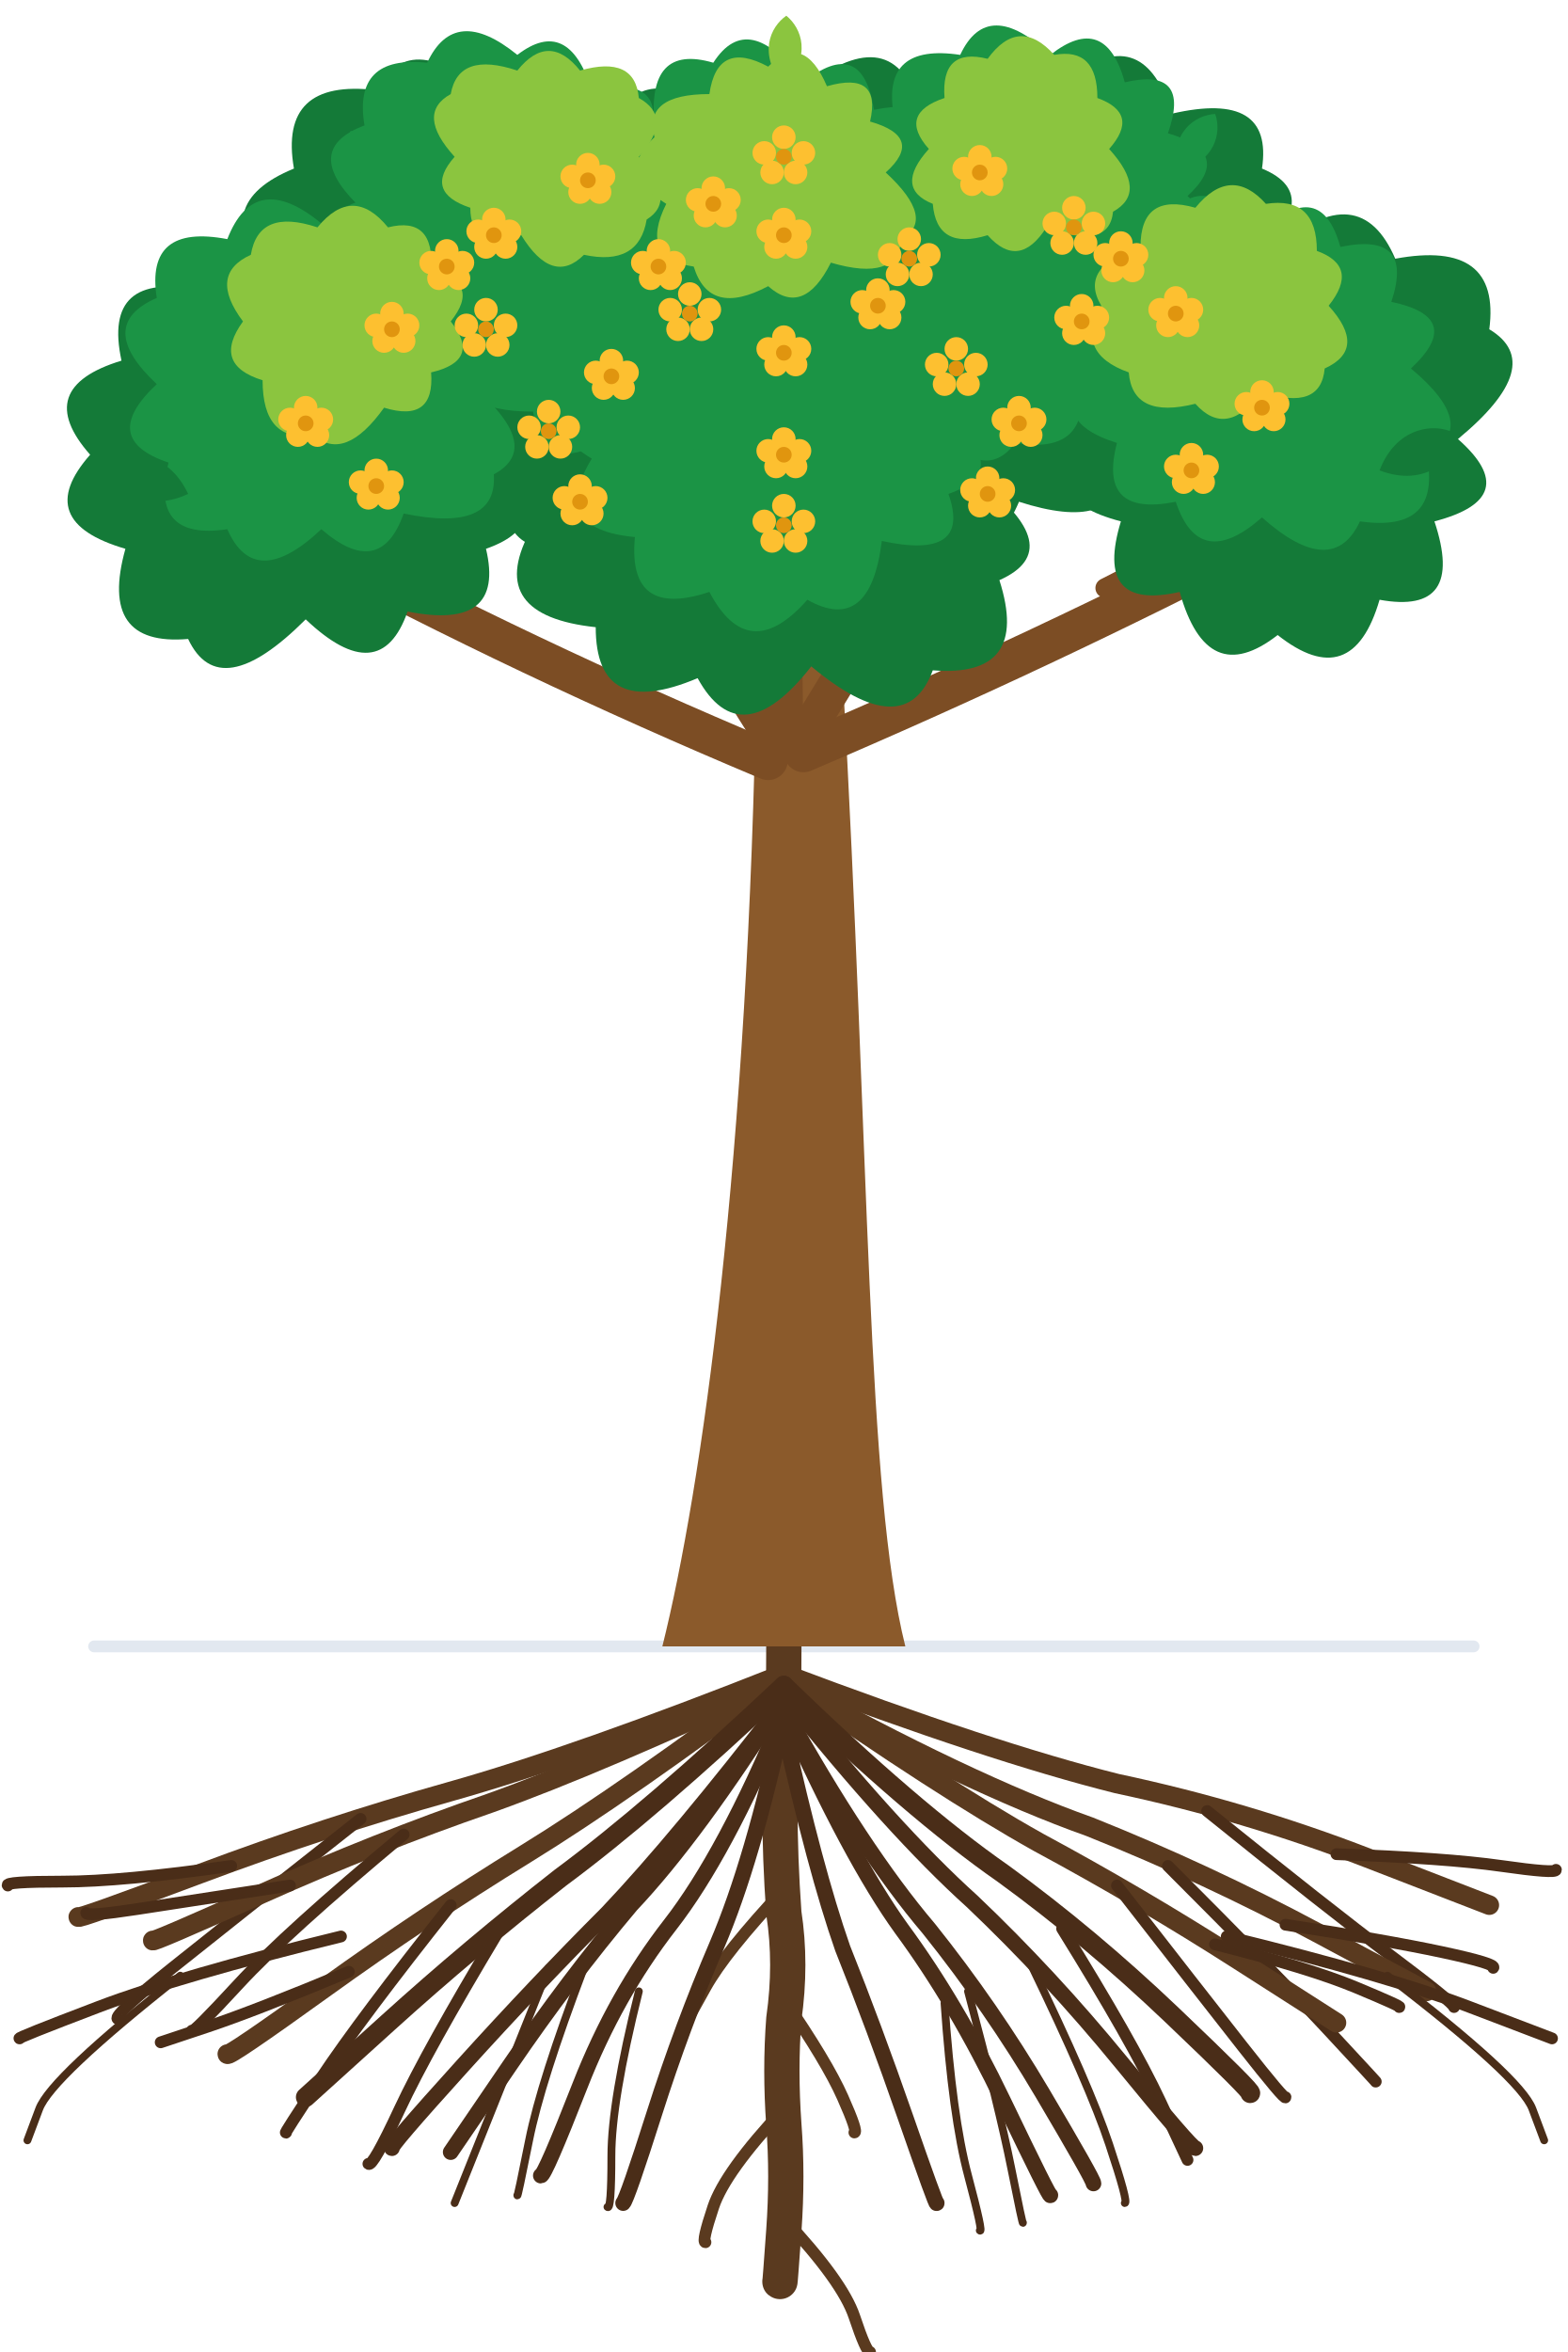
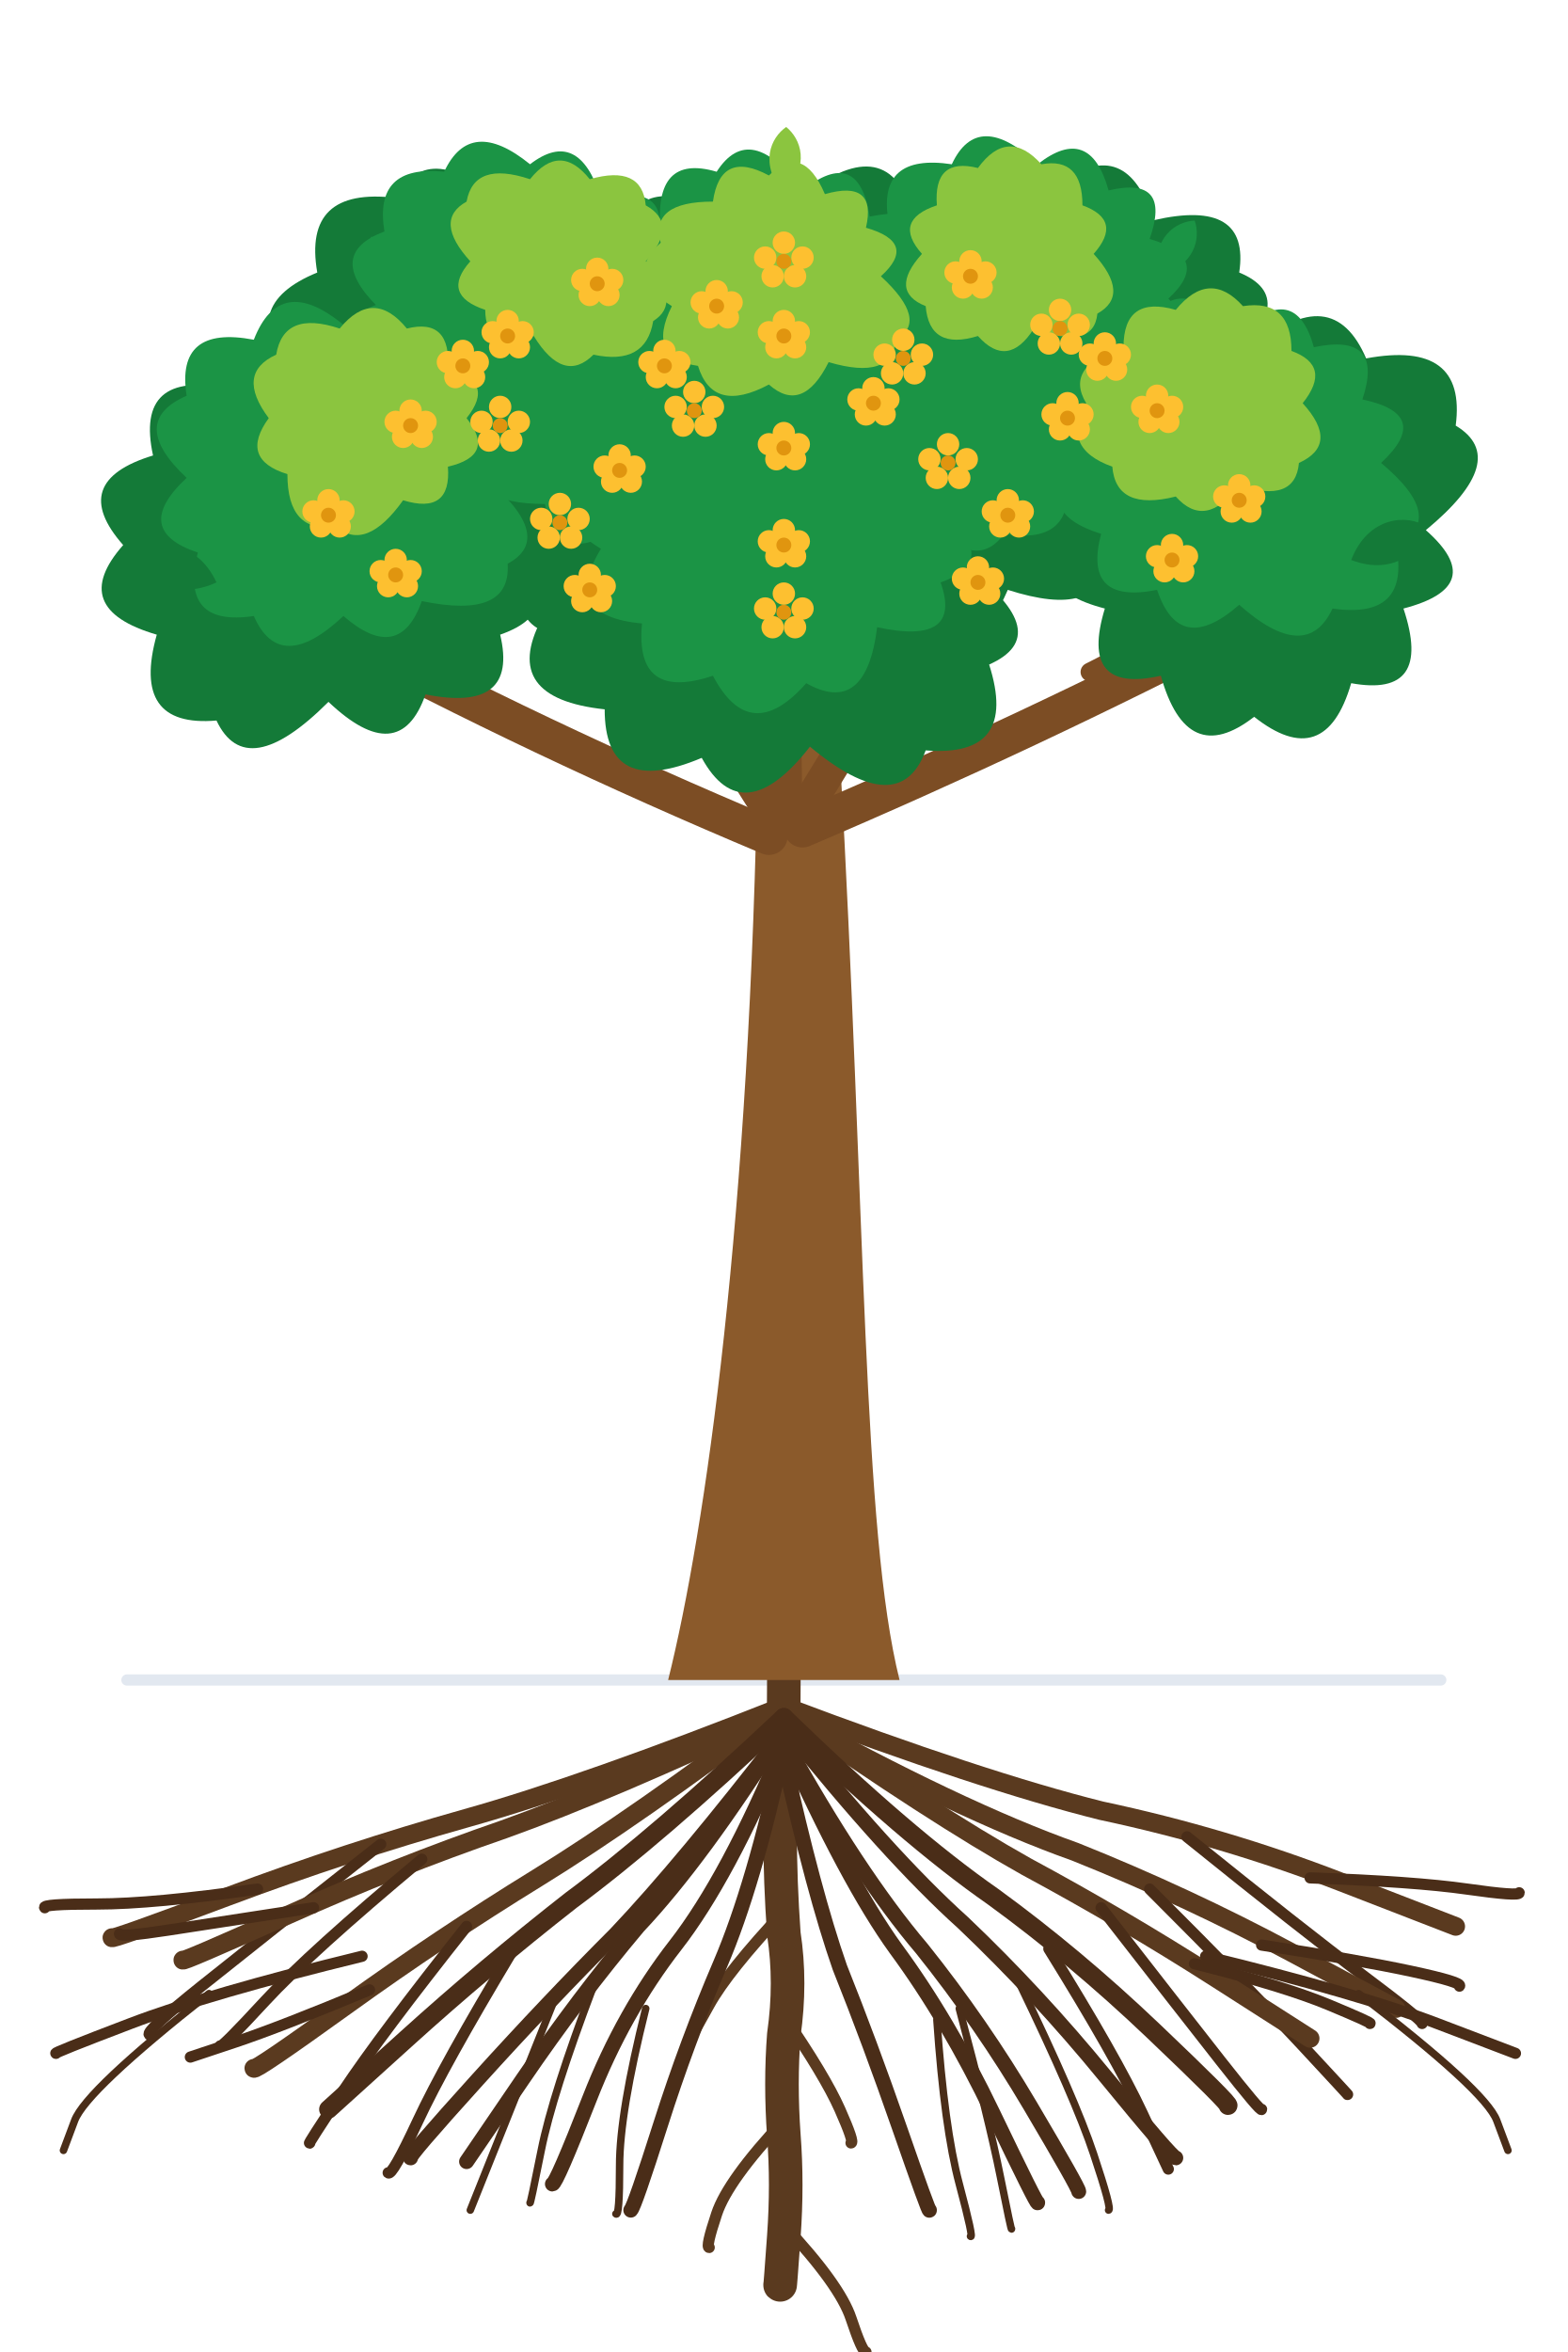
- <svg xmlns="http://www.w3.org/2000/svg" viewBox="0 0 400 600" width="400" height="600">
+ <svg xmlns="http://www.w3.org/2000/svg" viewBox="0 -30 400 630" width="400" height="600">
  <g id="ground">
    <line x1="24" y1="420" x2="376" y2="420" stroke="#e2e8f0" stroke-width="3" stroke-linecap="round" />
  </g>
  <g id="roots">
    <path id="root-tap" class="root" d="M 200 420 Q 200 447 199 461 Q 199 474 200 488 Q 202 501 200 515 Q 199 528 200 542 Q 201 555 200 569 T 199 582" fill="none" stroke="#5a3a1f" stroke-width="9" stroke-linecap="round" stroke-linejoin="round" />
    <path id="root-tap-sub-1" class="root" d="M 200 482 Q 185 498 180 507 T 175 516" fill="none" stroke="#5a3a1f" stroke-width="3" stroke-linecap="round" stroke-linejoin="round" />
    <path id="root-tap-sub-2" class="root" d="M 200 510 Q 211 526 215 535 T 218 544" fill="none" stroke="#5a3a1f" stroke-width="3" stroke-linecap="round" stroke-linejoin="round" />
    <path id="root-tap-sub-3" class="root" d="M 200 538 Q 185 554 182 563 T 180 572" fill="none" stroke="#5a3a1f" stroke-width="3" stroke-linecap="round" stroke-linejoin="round" />
    <path id="root-tap-sub-4" class="root" d="M 200 566 Q 215 582 218 591 T 222 600" fill="none" stroke="#5a3a1f" stroke-width="3" stroke-linecap="round" stroke-linejoin="round" />
    <path id="root-lat-1" class="root" d="M 200 427 Q 147 448 115 457 Q 83 466 51 478 T 20 489" fill="none" stroke="#5a3a1f" stroke-width="5" stroke-linecap="round" stroke-linejoin="round" />
    <path id="root-lat-1-sub-1" class="root" d="M 92 464 Q 59 490 44 502 T 30 515" fill="none" stroke="#4a2d18" stroke-width="3" stroke-linecap="round" stroke-linejoin="round" />
    <path id="root-lat-1-sub-2" class="root" d="M 59 476 Q 31 480 16 480 T 2 481" fill="none" stroke="#4a2d18" stroke-width="3" stroke-linecap="round" stroke-linejoin="round" />
    <path id="root-lat-2" class="root" d="M 200 427 Q 253 447 285 455 Q 318 462 349 474 T 380 486" fill="none" stroke="#5a3a1f" stroke-width="5" stroke-linecap="round" stroke-linejoin="round" />
    <path id="root-lat-2-sub-1" class="root" d="M 308 462 Q 339 487 355 499 T 371 512" fill="none" stroke="#4a2d18" stroke-width="3" stroke-linecap="round" stroke-linejoin="round" />
    <path id="root-lat-2-sub-2" class="root" d="M 341 473 Q 369 474 383 476 T 397 477" fill="none" stroke="#4a2d18" stroke-width="3" stroke-linecap="round" stroke-linejoin="round" />
    <path id="root-lat-3" class="root" d="M 200 428 Q 153 450 125 460 Q 96 470 67 483 T 39 495" fill="none" stroke="#5a3a1f" stroke-width="5" stroke-linecap="round" stroke-linejoin="round" />
    <path id="root-lat-3-sub-1" class="root" d="M 103 468 Q 73 493 61 506 T 49 518" fill="none" stroke="#4a2d18" stroke-width="3" stroke-linecap="round" stroke-linejoin="round" />
    <path id="root-lat-3-sub-2" class="root" d="M 74 481 Q 48 485 35 487 T 22 488" fill="none" stroke="#4a2d18" stroke-width="3" stroke-linecap="round" stroke-linejoin="round" />
    <path id="root-lat-4" class="root" d="M 200 429 Q 247 455 278 466 Q 308 478 336 493 T 364 508" fill="none" stroke="#5a3a1f" stroke-width="5" stroke-linecap="round" stroke-linejoin="round" />
    <path id="root-lat-4-sub-1" class="root" d="M 298 476 Q 326 504 339 518 T 351 531" fill="none" stroke="#4a2d18" stroke-width="3" stroke-linecap="round" stroke-linejoin="round" />
    <path id="root-lat-4-sub-2" class="root" d="M 328 491 Q 354 495 368 498 T 381 502" fill="none" stroke="#4a2d18" stroke-width="3" stroke-linecap="round" stroke-linejoin="round" />
    <path id="root-lat-5" class="root" d="M 200 427 Q 160 457 134 473 Q 108 489 83 507 T 58 524" fill="none" stroke="#5a3a1f" stroke-width="5" stroke-linecap="round" stroke-linejoin="round" />
    <path id="root-lat-5-sub-1" class="root" d="M 115 486 Q 92 515 82 530 T 73 544" fill="none" stroke="#4a2d18" stroke-width="3" stroke-linecap="round" stroke-linejoin="round" />
    <path id="root-lat-5-sub-2" class="root" d="M 89 503 Q 65 513 53 517 T 41 521" fill="none" stroke="#4a2d18" stroke-width="3" stroke-linecap="round" stroke-linejoin="round" />
    <path id="root-lat-6" class="root" d="M 200 428 Q 240 456 265 470 Q 291 484 316 500 T 341 516" fill="none" stroke="#5a3a1f" stroke-width="5" stroke-linecap="round" stroke-linejoin="round" />
    <path id="root-lat-6-sub-1" class="root" d="M 285 481 Q 306 508 317 522 T 328 535" fill="none" stroke="#4a2d18" stroke-width="3" stroke-linecap="round" stroke-linejoin="round" />
    <path id="root-lat-6-sub-2" class="root" d="M 310 496 Q 334 502 346 507 T 357 512" fill="none" stroke="#4a2d18" stroke-width="3" stroke-linecap="round" stroke-linejoin="round" />
    <path id="root-lat-7" class="root" d="M 200 430 Q 166 462 143 479 Q 120 497 99 516 T 78 535" fill="none" stroke="#4a2d18" stroke-width="5" stroke-linecap="round" stroke-linejoin="round" />
    <path id="root-lat-7-sub-1" class="root" d="M 127 493 Q 109 523 102 538 T 94 552" fill="none" stroke="#4a2d18" stroke-width="3" stroke-linecap="round" stroke-linejoin="round" />
    <path id="root-lat-8" class="root" d="M 200 430 Q 233 462 256 478 Q 278 494 299 514 T 319 534" fill="none" stroke="#4a2d18" stroke-width="5" stroke-linecap="round" stroke-linejoin="round" />
    <path id="root-lat-8-sub-1" class="root" d="M 271 492 Q 289 521 296 536 T 303 551" fill="none" stroke="#4a2d18" stroke-width="3" stroke-linecap="round" stroke-linejoin="round" />
    <path id="root-lat-9" class="root" d="M 200 434 Q 173 469 155 488 Q 137 506 118 527 T 100 548" fill="none" stroke="#4a2d18" stroke-width="4" stroke-linecap="round" stroke-linejoin="round" />
    <path id="root-lat-9-sub-1" class="root" d="M 140 502 Q 128 532 122 547 T 116 562" fill="none" stroke="#4a2d18" stroke-width="2" stroke-linecap="round" stroke-linejoin="round" />
    <path id="root-lat-10" class="root" d="M 200 432 Q 228 467 248 485 Q 268 504 286 526 T 305 548" fill="none" stroke="#4a2d18" stroke-width="4" stroke-linecap="round" stroke-linejoin="round" />
    <path id="root-lat-10-sub-1" class="root" d="M 263 501 Q 278 532 283 547 T 287 562" fill="none" stroke="#4a2d18" stroke-width="2" stroke-linecap="round" stroke-linejoin="round" />
    <path id="root-lat-11" class="root" d="M 200 433 Q 178 468 161 486 Q 145 505 130 527 T 115 549" fill="none" stroke="#4a2d18" stroke-width="4" stroke-linecap="round" stroke-linejoin="round" />
    <path id="root-lat-11-sub-1" class="root" d="M 149 502 Q 138 531 135 546 T 132 560" fill="none" stroke="#4a2d18" stroke-width="2" stroke-linecap="round" stroke-linejoin="round" />
    <path id="root-lat-12" class="root" d="M 200 436 Q 220 472 237 492 Q 253 512 266 534 T 279 557" fill="none" stroke="#4a2d18" stroke-width="4" stroke-linecap="round" stroke-linejoin="round" />
    <path id="root-lat-12-sub-1" class="root" d="M 247 508 Q 255 538 258 553 T 261 567" fill="none" stroke="#4a2d18" stroke-width="2" stroke-linecap="round" stroke-linejoin="round" />
    <path id="root-lat-13" class="root" d="M 200 437 Q 185 473 171 491 Q 157 509 148 532 T 138 555" fill="none" stroke="#4a2d18" stroke-width="4" stroke-linecap="round" stroke-linejoin="round" />
    <path id="root-lat-13-sub-1" class="root" d="M 163 508 Q 156 536 156 550 T 155 563" fill="none" stroke="#4a2d18" stroke-width="2" stroke-linecap="round" stroke-linejoin="round" />
    <path id="root-lat-14" class="root" d="M 200 436 Q 217 474 230 492 Q 244 511 256 536 T 268 560" fill="none" stroke="#4a2d18" stroke-width="4" stroke-linecap="round" stroke-linejoin="round" />
    <path id="root-lat-14-sub-1" class="root" d="M 241 511 Q 243 540 247 555 T 250 569" fill="none" stroke="#4a2d18" stroke-width="2" stroke-linecap="round" stroke-linejoin="round" />
    <path id="root-lat-15" class="root" d="M 200 438 Q 192 475 183 496 Q 174 517 167 539 T 159 562" fill="none" stroke="#4a2d18" stroke-width="4" stroke-linecap="round" stroke-linejoin="round" />
    <path id="root-lat-16" class="root" d="M 200 441 Q 208 477 215 497 Q 223 517 231 540 T 239 562" fill="none" stroke="#4a2d18" stroke-width="4" stroke-linecap="round" stroke-linejoin="round" />
    <path id="root-spread-1" class="root" d="M 87 494 Q 46 504 25 512 T 5 520" fill="none" stroke="#4a2d18" stroke-width="3" stroke-linecap="round" stroke-linejoin="round" />
    <path id="root-spread-1-sub-1" class="root" d="M 46 504 Q 13 530 10 538 T 7 546" fill="none" stroke="#4a2d18" stroke-width="2" stroke-linecap="round" stroke-linejoin="round" />
    <path id="root-spread-2" class="root" d="M 313 494 Q 354 504 375 512 T 396 520" fill="none" stroke="#4a2d18" stroke-width="3" stroke-linecap="round" stroke-linejoin="round" />
    <path id="root-spread-2-sub-1" class="root" d="M 354 504 Q 388 530 391 538 T 394 546" fill="none" stroke="#4a2d18" stroke-width="2" stroke-linecap="round" stroke-linejoin="round" />
  </g>
  <g id="trunk">
    <path id="trunk-main" class="trunk" d="M 169 420 C 179 380, 191 296, 193 172 Q 204 160, 215 172 C 222 296, 221 380, 231 420 Z" fill="#8b5a2b" />
  </g>
  <g id="branches">
    <path id="branch-1" class="branch" d="M 196 194 Q 134 168 78 138" fill="none" stroke="#7c4d24" stroke-width="10" stroke-linecap="round" />
    <path id="branch-2" class="branch" d="M 205 192 Q 266 166 324 136" fill="none" stroke="#7c4d24" stroke-width="10" stroke-linecap="round" />
    <path id="branch-3" class="branch" d="M 198 190 Q 156 124 130 72" fill="none" stroke="#7c4d24" stroke-width="9" stroke-linecap="round" />
    <path id="branch-4" class="branch" d="M 205 188 Q 246 122 272 70" fill="none" stroke="#7c4d24" stroke-width="9" stroke-linecap="round" />
    <path id="branch-5" class="branch" d="M 201 190 Q 200 122 200 58" fill="none" stroke="#7c4d24" stroke-width="8" stroke-linecap="round" />
    <path id="branch-3-twig" class="branch" d="M 146 108 Q 126 86 114 62" fill="none" stroke="#7c4d24" stroke-width="5" stroke-linecap="round" />
    <path id="branch-4-twig" class="branch" d="M 256 106 Q 278 84 290 62" fill="none" stroke="#7c4d24" stroke-width="5" stroke-linecap="round" />
    <path id="branch-1-twig" class="branch" d="M 120 152 Q 96 140 76 124" fill="none" stroke="#7c4d24" stroke-width="5" stroke-linecap="round" />
    <path id="branch-2-twig" class="branch" d="M 282 150 Q 306 138 326 122" fill="none" stroke="#7c4d24" stroke-width="5" stroke-linecap="round" />
  </g>
  <g id="leaves">
    <path id="clump-d1" class="clump" d="M 124 116 Q 144 133 124 140 Q 129 161 104 156 Q 97 176 78 158 Q 56 180 48 163 Q 25 165 32 140 Q 8 133 23 116 Q 8 99 31 92 Q 26 69 51 74 Q 59 53 78 70 Q 96 55 103 77 Q 131 71 128 90 Q 146 98 124 116 Z" fill="#147A38" />
    <path id="clump-d2" class="clump" d="M 372 112 Q 389 127 366 133 Q 374 157 352 153 Q 345 177 326 162 Q 308 176 301 151 Q 279 156 286 133 Q 263 127 279 112 Q 259 94 277 87 Q 273 64 298 68 Q 306 46 326 63 Q 347 45 356 66 Q 383 61 380 84 Q 395 93 372 112 Z" fill="#147A38" />
    <path id="clump-d3" class="clump" d="M 170 70 Q 190 87 172 94 Q 178 118 155 115 Q 147 133 126 113 Q 105 133 97 116 Q 74 118 80 94 Q 55 86 68 70 Q 53 52 75 43 Q 71 20 96 23 Q 105 6 126 26 Q 145 9 152 29 Q 176 25 171 46 Q 190 53 170 70 Z" fill="#147A38" />
    <path id="clump-d4" class="clump" d="M 318 68 Q 340 86 325 94 Q 327 114 299 107 Q 292 132 274 120 Q 257 131 250 105 Q 223 112 225 93 Q 206 86 225 68 Q 206 51 226 43 Q 221 20 246 24 Q 254 3 274 19 Q 292 6 299 29 Q 325 23 322 43 Q 339 50 318 68 Z" fill="#147A38" />
    <path id="clump-d5" class="clump" d="M 248 74 Q 271 92 255 100 Q 260 122 233 117 Q 228 142 207 128 Q 190 147 179 124 Q 155 133 156 109 Q 135 106 151 85 Q 128 73 146 62 Q 133 42 158 40 Q 156 16 179 25 Q 191 2 207 21 Q 229 5 235 29 Q 260 26 253 49 Q 270 57 248 74 Z" fill="#147A38" />
    <path id="clump-d6" class="clump" d="M 249 122 Q 273 140 255 148 Q 263 173 238 171 Q 231 190 207 170 Q 189 193 178 173 Q 152 184 152 160 Q 124 157 135 136 Q 120 124 149 111 Q 135 91 160 90 Q 156 63 178 70 Q 190 47 208 67 Q 231 50 238 73 Q 262 71 252 97 Q 272 105 249 122 Z" fill="#147A38" />
    <path id="clump-d7" class="clump" d="M 194 98 Q 210 114 195 120 Q 196 140 175 136 Q 165 152 150 136 Q 131 146 128 127 Q 105 127 112 110 Q 99 100 120 88 Q 111 71 130 71 Q 133 52 150 62 Q 164 47 173 64 Q 193 59 189 79 Q 208 84 194 98 Z" fill="#147A38" />
    <path id="clump-d8" class="clump" d="M 282 96 Q 300 113 286 120 Q 285 136 260 128 Q 252 147 238 133 Q 219 144 215 126 Q 197 124 207 106 Q 190 96 206 86 Q 196 67 215 66 Q 219 46 238 55 Q 251 43 261 64 Q 285 56 286 72 Q 300 79 282 96 Z" fill="#147A38" />
    <path id="clump-1" class="clump" d="M 120 98 Q 139 114 126 121 Q 127 136 103 131 Q 97 148 82 135 Q 65 151 58 135 Q 38 138 43 118 Q 25 112 40 98 Q 24 83 40 76 Q 37 57 58 61 Q 65 43 82 57 Q 99 43 106 61 Q 126 58 122 77 Q 137 83 120 98 Z" fill="#1B9445" />
    <path id="clump-2" class="clump" d="M 360 94 Q 378 109 364 116 Q 368 136 347 133 Q 340 148 322 132 Q 306 146 300 128 Q 280 132 285 113 Q 266 107 279 94 Q 264 79 281 73 Q 277 54 298 57 Q 305 42 322 59 Q 337 45 342 63 Q 361 59 355 77 Q 374 81 360 94 Z" fill="#1B9445" />
    <path id="clump-3" class="clump" d="M 166 52 Q 183 66 170 72 Q 172 87 151 82 Q 146 100 132 89 Q 117 102 111 86 Q 94 88 100 69 Q 80 64 91 52 Q 77 38 93 32 Q 90 14 109 16 Q 116 1 132 14 Q 145 4 151 23 Q 170 19 166 34 Q 181 39 166 52 Z" fill="#1B9445" />
    <path id="clump-4" class="clump" d="M 303 50 Q 316 62 300 67 Q 307 87 291 87 Q 285 99 268 82 Q 252 98 246 85 Q 227 87 231 69 Q 217 64 232 50 Q 215 36 228 29 Q 225 11 245 14 Q 252 -1 268 14 Q 282 3 287 21 Q 304 17 298 34 Q 315 39 303 50 Z" fill="#1B9445" />
    <path id="clump-5" class="clump" d="M 238 58 Q 253 71 237 75 Q 242 91 222 86 Q 220 109 206 101 Q 194 112 186 90 Q 167 100 167 84 Q 147 83 156 68 Q 141 58 159 49 Q 148 33 167 32 Q 165 11 182 16 Q 191 2 205 21 Q 220 9 223 28 Q 244 24 240 39 Q 255 45 238 58 Z" fill="#1B9445" />
    <path id="clump-6" class="clump" d="M 241 106 Q 259 120 242 126 Q 248 143 225 138 Q 222 162 206 153 Q 191 170 181 151 Q 160 158 162 137 Q 140 135 151 117 Q 133 106 151 95 Q 140 77 161 75 Q 161 57 184 67 Q 192 47 206 63 Q 225 49 229 68 Q 250 66 242 86 Q 259 92 241 106 Z" fill="#1B9445" />
    <path id="clump-7" class="clump" d="M 189 82 Q 203 96 192 101 Q 192 118 174 114 Q 166 127 153 113 Q 139 121 136 105 Q 115 105 119 92 Q 109 84 127 74 Q 119 59 134 57 Q 137 41 153 49 Q 166 36 174 50 Q 190 47 188 65 Q 202 70 189 82 Z" fill="#1B9445" />
    <path id="clump-8" class="clump" d="M 273 80 Q 288 94 276 100 Q 277 116 259 113 Q 251 124 238 108 Q 222 118 218 105 Q 200 104 205 90 Q 192 80 207 71 Q 199 54 215 52 Q 219 35 236 43 Q 248 34 256 53 Q 274 48 272 63 Q 286 68 273 80 Z" fill="#1B9445" />
    <path id="clump-l1" class="clump" d="M 115 82 Q 123 92 110 95 Q 111 108 98 104 Q 88 118 80 111 Q 67 113 67 97 Q 54 93 62 82 Q 53 70 64 65 Q 66 53 81 58 Q 90 47 99 58 Q 111 55 110 69 Q 123 72 115 82 Z" fill="#8BC53F" />
    <path id="clump-l2" class="clump" d="M 339 78 Q 349 89 338 94 Q 337 105 322 100 Q 313 112 305 103 Q 289 107 288 95 Q 274 90 281 78 Q 275 68 291 63 Q 291 49 305 53 Q 314 42 323 52 Q 336 50 336 64 Q 347 68 339 78 Z" fill="#8BC53F" />
    <path id="clump-l3" class="clump" d="M 163 40 Q 173 51 165 56 Q 163 68 149 65 Q 141 73 133 60 Q 120 64 120 53 Q 108 49 116 40 Q 106 29 115 24 Q 117 13 132 18 Q 140 8 148 18 Q 162 14 163 25 Q 172 30 163 40 Z" fill="#8BC53F" />
    <path id="clump-l4" class="clump" d="M 283 38 Q 293 49 284 54 Q 283 64 267 58 Q 260 69 252 60 Q 239 64 238 52 Q 228 48 237 38 Q 229 29 241 25 Q 240 12 252 15 Q 260 4 269 14 Q 280 12 280 25 Q 291 29 283 38 Z" fill="#8BC53F" />
    <path id="clump-l5" class="clump" d="M 226 44 Q 239 56 230 61 Q 229 72 212 67 Q 205 81 196 73 Q 181 81 177 68 Q 163 66 170 52 Q 157 44 167 35 Q 164 24 181 24 Q 183 10 196 17 Q 205 8 211 22 Q 225 18 222 31 Q 236 35 226 44 Z" fill="#8BC53F" />
    <path id="leaf-1" class="leaf" d="M0 0 C -9 -9, -5 -19, 0 -22 C 5 -19, 9 -9, 0 0 Z" fill="#147A38" transform="translate(48 126) rotate(-70)" />
    <path id="leaf-2" class="leaf" d="M0 0 C -9 -9, -5 -19, 0 -22 C 5 -19, 9 -9, 0 0 Z" fill="#147A38" transform="translate(352 120) rotate(66)" />
    <path id="leaf-3" class="leaf" d="M0 0 C -7 -8, -4 -15, 0 -18 C 4 -15, 7 -8, 0 0 Z" fill="#1B9445" transform="translate(100 48) rotate(-36)" />
    <path id="leaf-4" class="leaf" d="M0 0 C -7 -8, -4 -15, 0 -18 C 4 -15, 7 -8, 0 0 Z" fill="#1B9445" transform="translate(300 44) rotate(34)" />
    <path id="leaf-5" class="leaf" d="M0 0 C -7 -8, -4 -15, 0 -18 C 4 -15, 7 -8, 0 0 Z" fill="#8BC53F" transform="translate(200 22) rotate(2)" />
  </g>
  <g id="blossoms">
    <g id="bloom-1" class="blossom">
      <circle cx="200" cy="35" r="3" fill="#FDC030" />
      <circle cx="205" cy="39" r="3" fill="#FDC030" />
      <circle cx="203" cy="44" r="3" fill="#FDC030" />
      <circle cx="197" cy="44" r="3" fill="#FDC030" />
      <circle cx="195" cy="39" r="3" fill="#FDC030" />
      <circle cx="200" cy="40" r="2" fill="#E0950F" />
    </g>
    <g id="bloom-2" class="blossom">
      <circle cx="150" cy="42" r="3" fill="#FDC030" />
      <circle cx="154" cy="45" r="3" fill="#FDC030" />
      <circle cx="153" cy="49" r="3" fill="#FDC030" />
      <circle cx="148" cy="49" r="3" fill="#FDC030" />
      <circle cx="146" cy="45" r="3" fill="#FDC030" />
      <circle cx="150" cy="46" r="2" fill="#E0950F" />
    </g>
    <g id="bloom-3" class="blossom">
      <circle cx="250" cy="40" r="3" fill="#FDC030" />
      <circle cx="254" cy="43" r="3" fill="#FDC030" />
      <circle cx="253" cy="47" r="3" fill="#FDC030" />
      <circle cx="248" cy="47" r="3" fill="#FDC030" />
      <circle cx="246" cy="43" r="3" fill="#FDC030" />
      <circle cx="250" cy="44" r="2" fill="#E0950F" />
    </g>
    <g id="bloom-4" class="blossom">
      <circle cx="126" cy="56" r="3" fill="#FDC030" />
      <circle cx="130" cy="59" r="3" fill="#FDC030" />
      <circle cx="129" cy="63" r="3" fill="#FDC030" />
      <circle cx="124" cy="63" r="3" fill="#FDC030" />
      <circle cx="122" cy="59" r="3" fill="#FDC030" />
      <circle cx="126" cy="60" r="2" fill="#E0950F" />
    </g>
    <g id="bloom-5" class="blossom">
      <circle cx="274" cy="53" r="3" fill="#FDC030" />
      <circle cx="279" cy="57" r="3" fill="#FDC030" />
      <circle cx="277" cy="62" r="3" fill="#FDC030" />
      <circle cx="271" cy="62" r="3" fill="#FDC030" />
      <circle cx="269" cy="57" r="3" fill="#FDC030" />
      <circle cx="274" cy="58" r="2" fill="#E0950F" />
    </g>
    <g id="bloom-6" class="blossom">
      <circle cx="100" cy="80" r="3" fill="#FDC030" />
      <circle cx="104" cy="83" r="3" fill="#FDC030" />
      <circle cx="103" cy="87" r="3" fill="#FDC030" />
      <circle cx="98" cy="87" r="3" fill="#FDC030" />
      <circle cx="96" cy="83" r="3" fill="#FDC030" />
      <circle cx="100" cy="84" r="2" fill="#E0950F" />
    </g>
    <g id="bloom-7" class="blossom">
      <circle cx="300" cy="76" r="3" fill="#FDC030" />
      <circle cx="304" cy="79" r="3" fill="#FDC030" />
      <circle cx="303" cy="83" r="3" fill="#FDC030" />
      <circle cx="298" cy="83" r="3" fill="#FDC030" />
      <circle cx="296" cy="79" r="3" fill="#FDC030" />
      <circle cx="300" cy="80" r="2" fill="#E0950F" />
    </g>
    <g id="bloom-8" class="blossom">
      <circle cx="168" cy="64" r="3" fill="#FDC030" />
      <circle cx="172" cy="67" r="3" fill="#FDC030" />
      <circle cx="171" cy="71" r="3" fill="#FDC030" />
      <circle cx="166" cy="71" r="3" fill="#FDC030" />
      <circle cx="164" cy="67" r="3" fill="#FDC030" />
      <circle cx="168" cy="68" r="2" fill="#E0950F" />
    </g>
    <g id="bloom-9" class="blossom">
      <circle cx="232" cy="61" r="3" fill="#FDC030" />
      <circle cx="237" cy="65" r="3" fill="#FDC030" />
      <circle cx="235" cy="70" r="3" fill="#FDC030" />
      <circle cx="229" cy="70" r="3" fill="#FDC030" />
      <circle cx="227" cy="65" r="3" fill="#FDC030" />
      <circle cx="232" cy="66" r="2" fill="#E0950F" />
    </g>
    <g id="bloom-10" class="blossom">
      <circle cx="200" cy="56" r="3" fill="#FDC030" />
      <circle cx="204" cy="59" r="3" fill="#FDC030" />
      <circle cx="203" cy="63" r="3" fill="#FDC030" />
      <circle cx="198" cy="63" r="3" fill="#FDC030" />
      <circle cx="196" cy="59" r="3" fill="#FDC030" />
      <circle cx="200" cy="60" r="2" fill="#E0950F" />
    </g>
    <g id="bloom-11" class="blossom">
      <circle cx="78" cy="104" r="3" fill="#FDC030" />
      <circle cx="82" cy="107" r="3" fill="#FDC030" />
      <circle cx="81" cy="111" r="3" fill="#FDC030" />
      <circle cx="76" cy="111" r="3" fill="#FDC030" />
      <circle cx="74" cy="107" r="3" fill="#FDC030" />
      <circle cx="78" cy="108" r="2" fill="#E0950F" />
    </g>
    <g id="bloom-12" class="blossom">
      <circle cx="322" cy="100" r="3" fill="#FDC030" />
      <circle cx="326" cy="103" r="3" fill="#FDC030" />
      <circle cx="325" cy="107" r="3" fill="#FDC030" />
      <circle cx="320" cy="107" r="3" fill="#FDC030" />
      <circle cx="318" cy="103" r="3" fill="#FDC030" />
      <circle cx="322" cy="104" r="2" fill="#E0950F" />
    </g>
    <g id="bloom-13" class="blossom">
      <circle cx="124" cy="79" r="3" fill="#FDC030" />
      <circle cx="129" cy="83" r="3" fill="#FDC030" />
      <circle cx="127" cy="88" r="3" fill="#FDC030" />
      <circle cx="121" cy="88" r="3" fill="#FDC030" />
      <circle cx="119" cy="83" r="3" fill="#FDC030" />
      <circle cx="124" cy="84" r="2" fill="#E0950F" />
    </g>
    <g id="bloom-14" class="blossom">
      <circle cx="276" cy="78" r="3" fill="#FDC030" />
      <circle cx="280" cy="81" r="3" fill="#FDC030" />
      <circle cx="279" cy="85" r="3" fill="#FDC030" />
      <circle cx="274" cy="85" r="3" fill="#FDC030" />
      <circle cx="272" cy="81" r="3" fill="#FDC030" />
      <circle cx="276" cy="82" r="2" fill="#E0950F" />
    </g>
    <g id="bloom-15" class="blossom">
      <circle cx="200" cy="86" r="3" fill="#FDC030" />
      <circle cx="204" cy="89" r="3" fill="#FDC030" />
      <circle cx="203" cy="93" r="3" fill="#FDC030" />
      <circle cx="198" cy="93" r="3" fill="#FDC030" />
      <circle cx="196" cy="89" r="3" fill="#FDC030" />
      <circle cx="200" cy="90" r="2" fill="#E0950F" />
    </g>
    <g id="bloom-16" class="blossom">
      <circle cx="156" cy="92" r="3" fill="#FDC030" />
      <circle cx="160" cy="95" r="3" fill="#FDC030" />
      <circle cx="159" cy="99" r="3" fill="#FDC030" />
      <circle cx="154" cy="99" r="3" fill="#FDC030" />
      <circle cx="152" cy="95" r="3" fill="#FDC030" />
      <circle cx="156" cy="96" r="2" fill="#E0950F" />
    </g>
    <g id="bloom-17" class="blossom">
      <circle cx="244" cy="89" r="3" fill="#FDC030" />
      <circle cx="249" cy="93" r="3" fill="#FDC030" />
      <circle cx="247" cy="98" r="3" fill="#FDC030" />
      <circle cx="241" cy="98" r="3" fill="#FDC030" />
      <circle cx="239" cy="93" r="3" fill="#FDC030" />
      <circle cx="244" cy="94" r="2" fill="#E0950F" />
    </g>
    <g id="bloom-18" class="blossom">
      <circle cx="96" cy="120" r="3" fill="#FDC030" />
      <circle cx="100" cy="123" r="3" fill="#FDC030" />
      <circle cx="99" cy="127" r="3" fill="#FDC030" />
      <circle cx="94" cy="127" r="3" fill="#FDC030" />
      <circle cx="92" cy="123" r="3" fill="#FDC030" />
      <circle cx="96" cy="124" r="2" fill="#E0950F" />
    </g>
    <g id="bloom-19" class="blossom">
      <circle cx="304" cy="116" r="3" fill="#FDC030" />
      <circle cx="308" cy="119" r="3" fill="#FDC030" />
      <circle cx="307" cy="123" r="3" fill="#FDC030" />
      <circle cx="302" cy="123" r="3" fill="#FDC030" />
      <circle cx="300" cy="119" r="3" fill="#FDC030" />
      <circle cx="304" cy="120" r="2" fill="#E0950F" />
    </g>
    <g id="bloom-20" class="blossom">
      <circle cx="200" cy="112" r="3" fill="#FDC030" />
      <circle cx="204" cy="115" r="3" fill="#FDC030" />
      <circle cx="203" cy="119" r="3" fill="#FDC030" />
      <circle cx="198" cy="119" r="3" fill="#FDC030" />
      <circle cx="196" cy="115" r="3" fill="#FDC030" />
      <circle cx="200" cy="116" r="2" fill="#E0950F" />
    </g>
    <g id="bloom-21" class="blossom">
      <circle cx="140" cy="105" r="3" fill="#FDC030" />
      <circle cx="145" cy="109" r="3" fill="#FDC030" />
      <circle cx="143" cy="114" r="3" fill="#FDC030" />
      <circle cx="137" cy="114" r="3" fill="#FDC030" />
      <circle cx="135" cy="109" r="3" fill="#FDC030" />
      <circle cx="140" cy="110" r="2" fill="#E0950F" />
    </g>
    <g id="bloom-22" class="blossom">
      <circle cx="260" cy="104" r="3" fill="#FDC030" />
      <circle cx="264" cy="107" r="3" fill="#FDC030" />
      <circle cx="263" cy="111" r="3" fill="#FDC030" />
      <circle cx="258" cy="111" r="3" fill="#FDC030" />
      <circle cx="256" cy="107" r="3" fill="#FDC030" />
      <circle cx="260" cy="108" r="2" fill="#E0950F" />
    </g>
    <g id="bloom-23" class="blossom">
      <circle cx="114" cy="64" r="3" fill="#FDC030" />
      <circle cx="118" cy="67" r="3" fill="#FDC030" />
      <circle cx="117" cy="71" r="3" fill="#FDC030" />
      <circle cx="112" cy="71" r="3" fill="#FDC030" />
      <circle cx="110" cy="67" r="3" fill="#FDC030" />
      <circle cx="114" cy="68" r="2" fill="#E0950F" />
    </g>
    <g id="bloom-24" class="blossom">
      <circle cx="286" cy="62" r="3" fill="#FDC030" />
      <circle cx="290" cy="65" r="3" fill="#FDC030" />
      <circle cx="289" cy="69" r="3" fill="#FDC030" />
      <circle cx="284" cy="69" r="3" fill="#FDC030" />
      <circle cx="282" cy="65" r="3" fill="#FDC030" />
      <circle cx="286" cy="66" r="2" fill="#E0950F" />
    </g>
    <g id="bloom-25" class="blossom">
      <circle cx="176" cy="75" r="3" fill="#FDC030" />
      <circle cx="181" cy="79" r="3" fill="#FDC030" />
      <circle cx="179" cy="84" r="3" fill="#FDC030" />
      <circle cx="173" cy="84" r="3" fill="#FDC030" />
      <circle cx="171" cy="79" r="3" fill="#FDC030" />
      <circle cx="176" cy="80" r="2" fill="#E0950F" />
    </g>
    <g id="bloom-26" class="blossom">
      <circle cx="224" cy="74" r="3" fill="#FDC030" />
      <circle cx="228" cy="77" r="3" fill="#FDC030" />
      <circle cx="227" cy="81" r="3" fill="#FDC030" />
      <circle cx="222" cy="81" r="3" fill="#FDC030" />
      <circle cx="220" cy="77" r="3" fill="#FDC030" />
      <circle cx="224" cy="78" r="2" fill="#E0950F" />
    </g>
    <g id="bloom-27" class="blossom">
      <circle cx="148" cy="124" r="3" fill="#FDC030" />
      <circle cx="152" cy="127" r="3" fill="#FDC030" />
      <circle cx="151" cy="131" r="3" fill="#FDC030" />
      <circle cx="146" cy="131" r="3" fill="#FDC030" />
      <circle cx="144" cy="127" r="3" fill="#FDC030" />
      <circle cx="148" cy="128" r="2" fill="#E0950F" />
    </g>
    <g id="bloom-28" class="blossom">
      <circle cx="252" cy="122" r="3" fill="#FDC030" />
      <circle cx="256" cy="125" r="3" fill="#FDC030" />
      <circle cx="255" cy="129" r="3" fill="#FDC030" />
      <circle cx="250" cy="129" r="3" fill="#FDC030" />
      <circle cx="248" cy="125" r="3" fill="#FDC030" />
      <circle cx="252" cy="126" r="2" fill="#E0950F" />
    </g>
    <g id="bloom-29" class="blossom">
      <circle cx="200" cy="129" r="3" fill="#FDC030" />
      <circle cx="205" cy="133" r="3" fill="#FDC030" />
      <circle cx="203" cy="138" r="3" fill="#FDC030" />
      <circle cx="197" cy="138" r="3" fill="#FDC030" />
      <circle cx="195" cy="133" r="3" fill="#FDC030" />
      <circle cx="200" cy="134" r="2" fill="#E0950F" />
    </g>
    <g id="bloom-30" class="blossom">
      <circle cx="182" cy="48" r="3" fill="#FDC030" />
      <circle cx="186" cy="51" r="3" fill="#FDC030" />
      <circle cx="185" cy="55" r="3" fill="#FDC030" />
      <circle cx="180" cy="55" r="3" fill="#FDC030" />
      <circle cx="178" cy="51" r="3" fill="#FDC030" />
      <circle cx="182" cy="52" r="2" fill="#E0950F" />
    </g>
  </g>
</svg>
